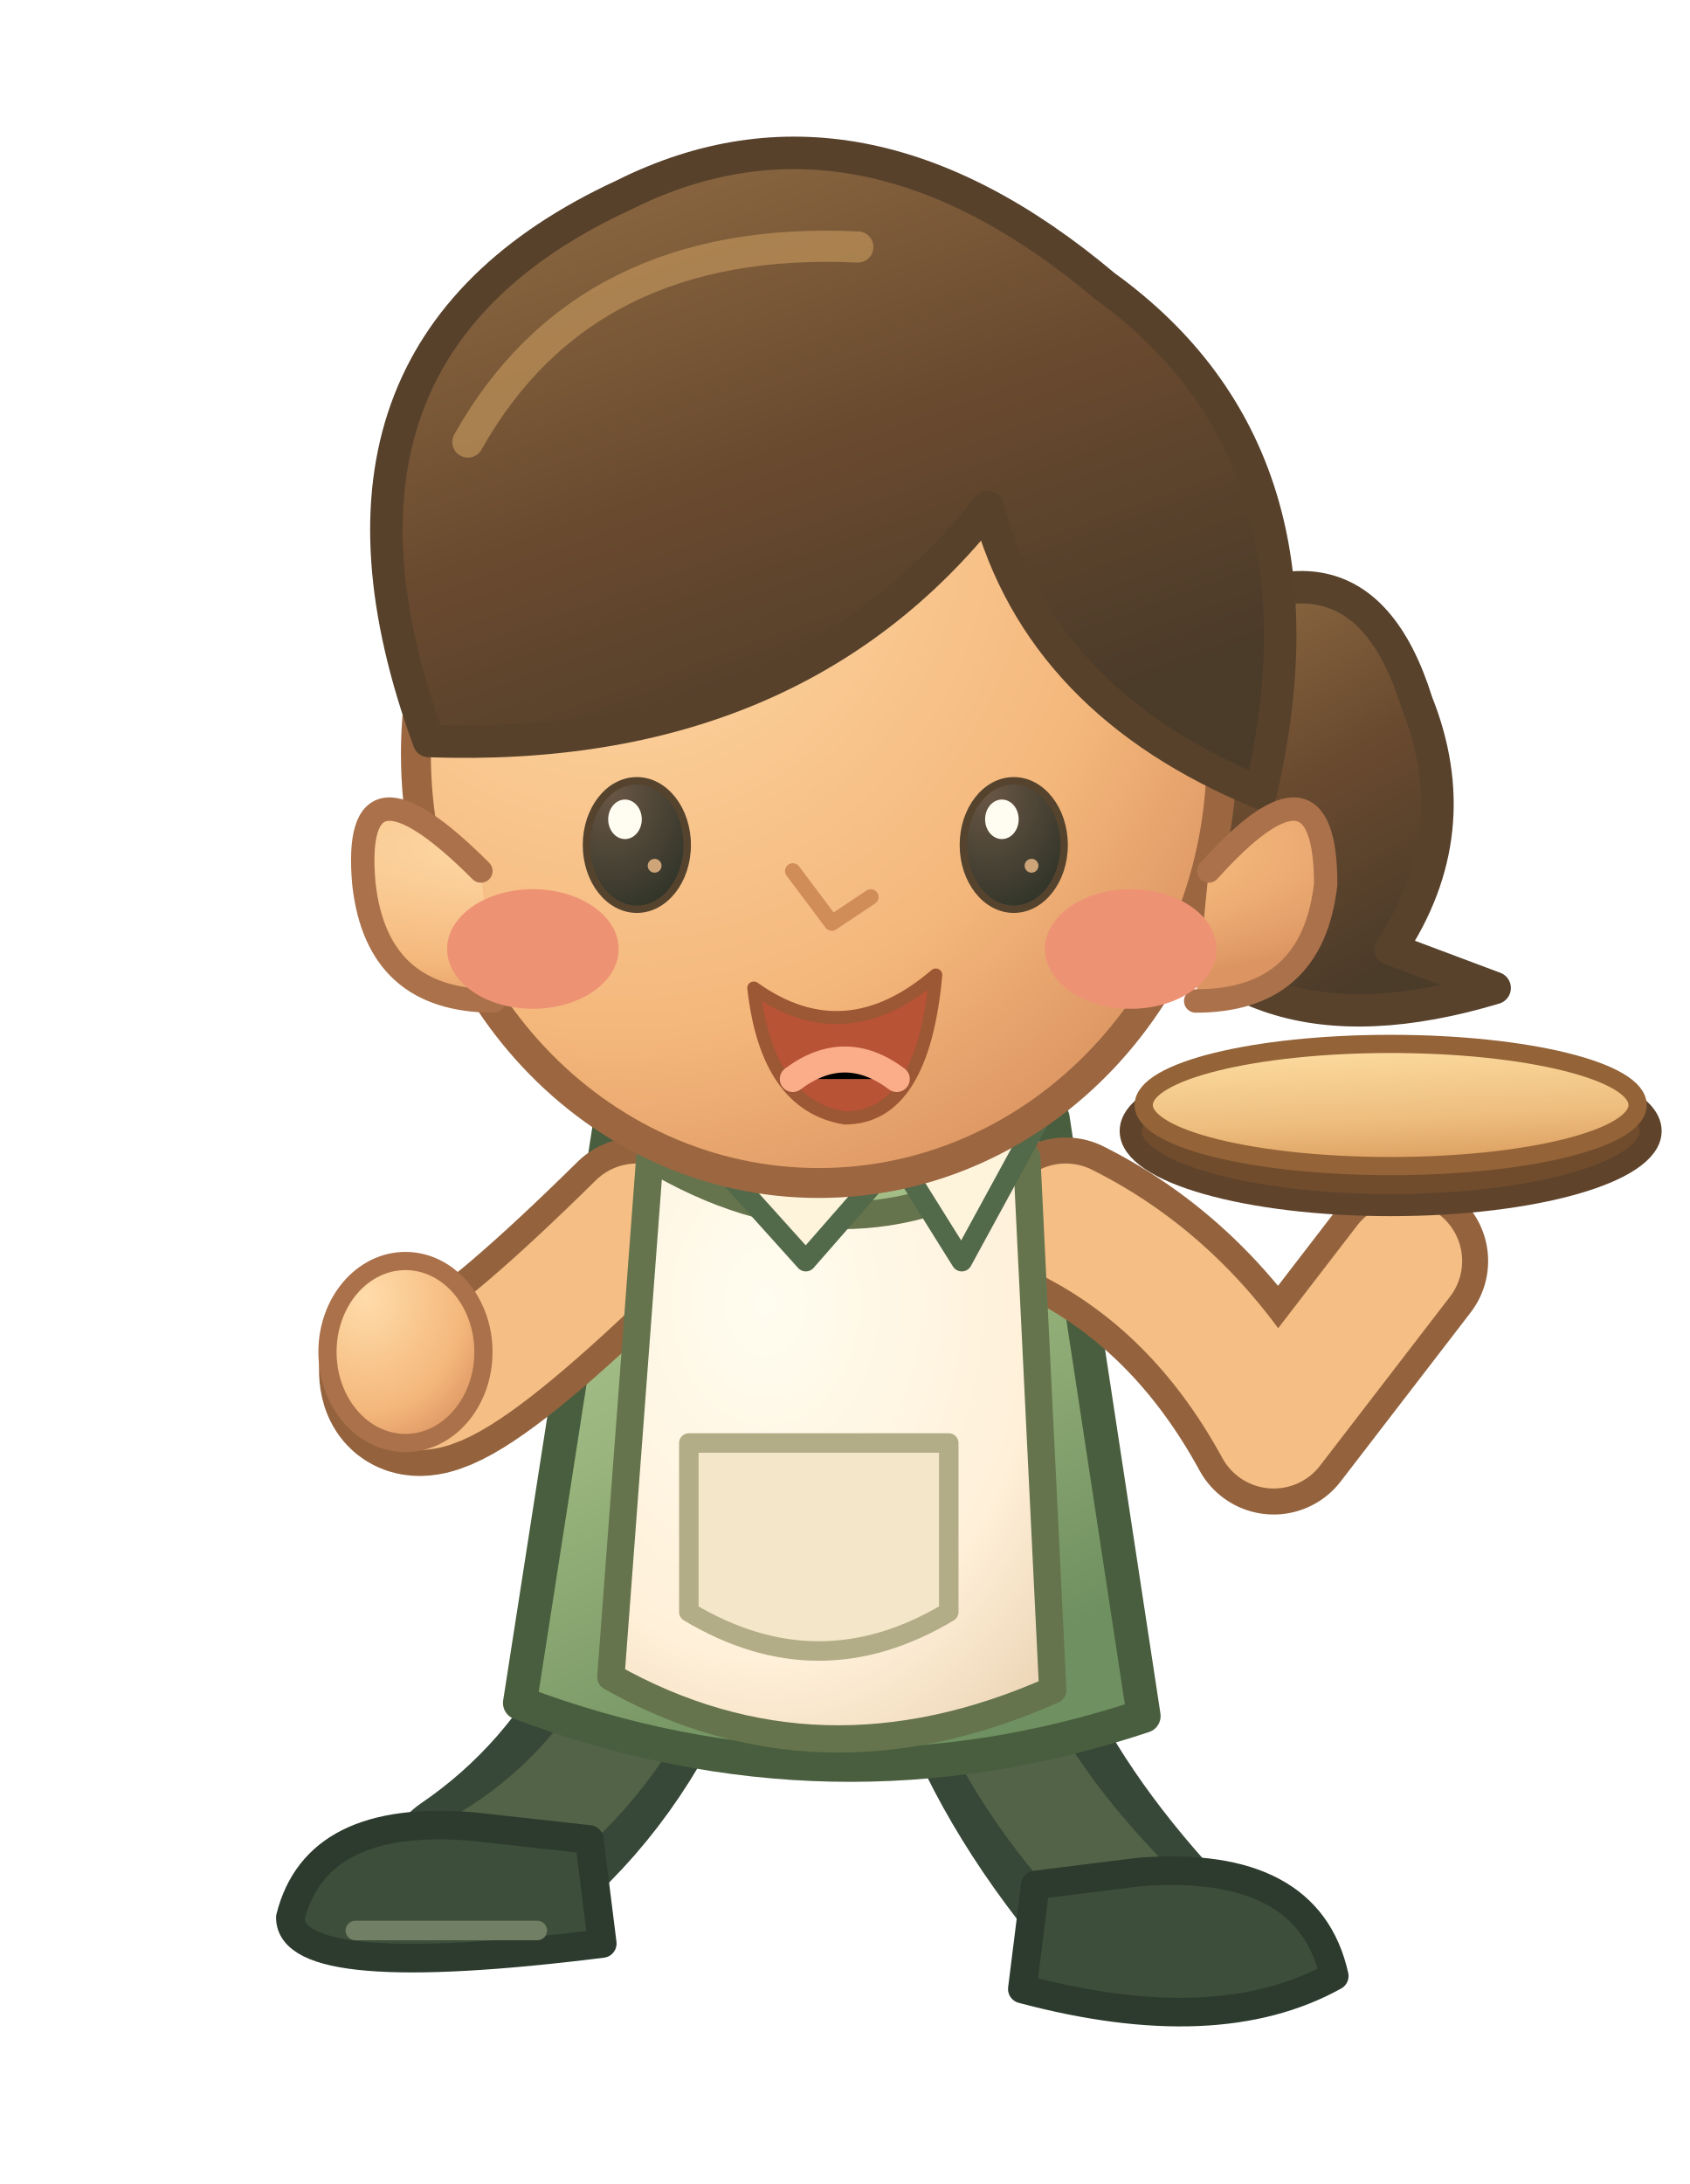
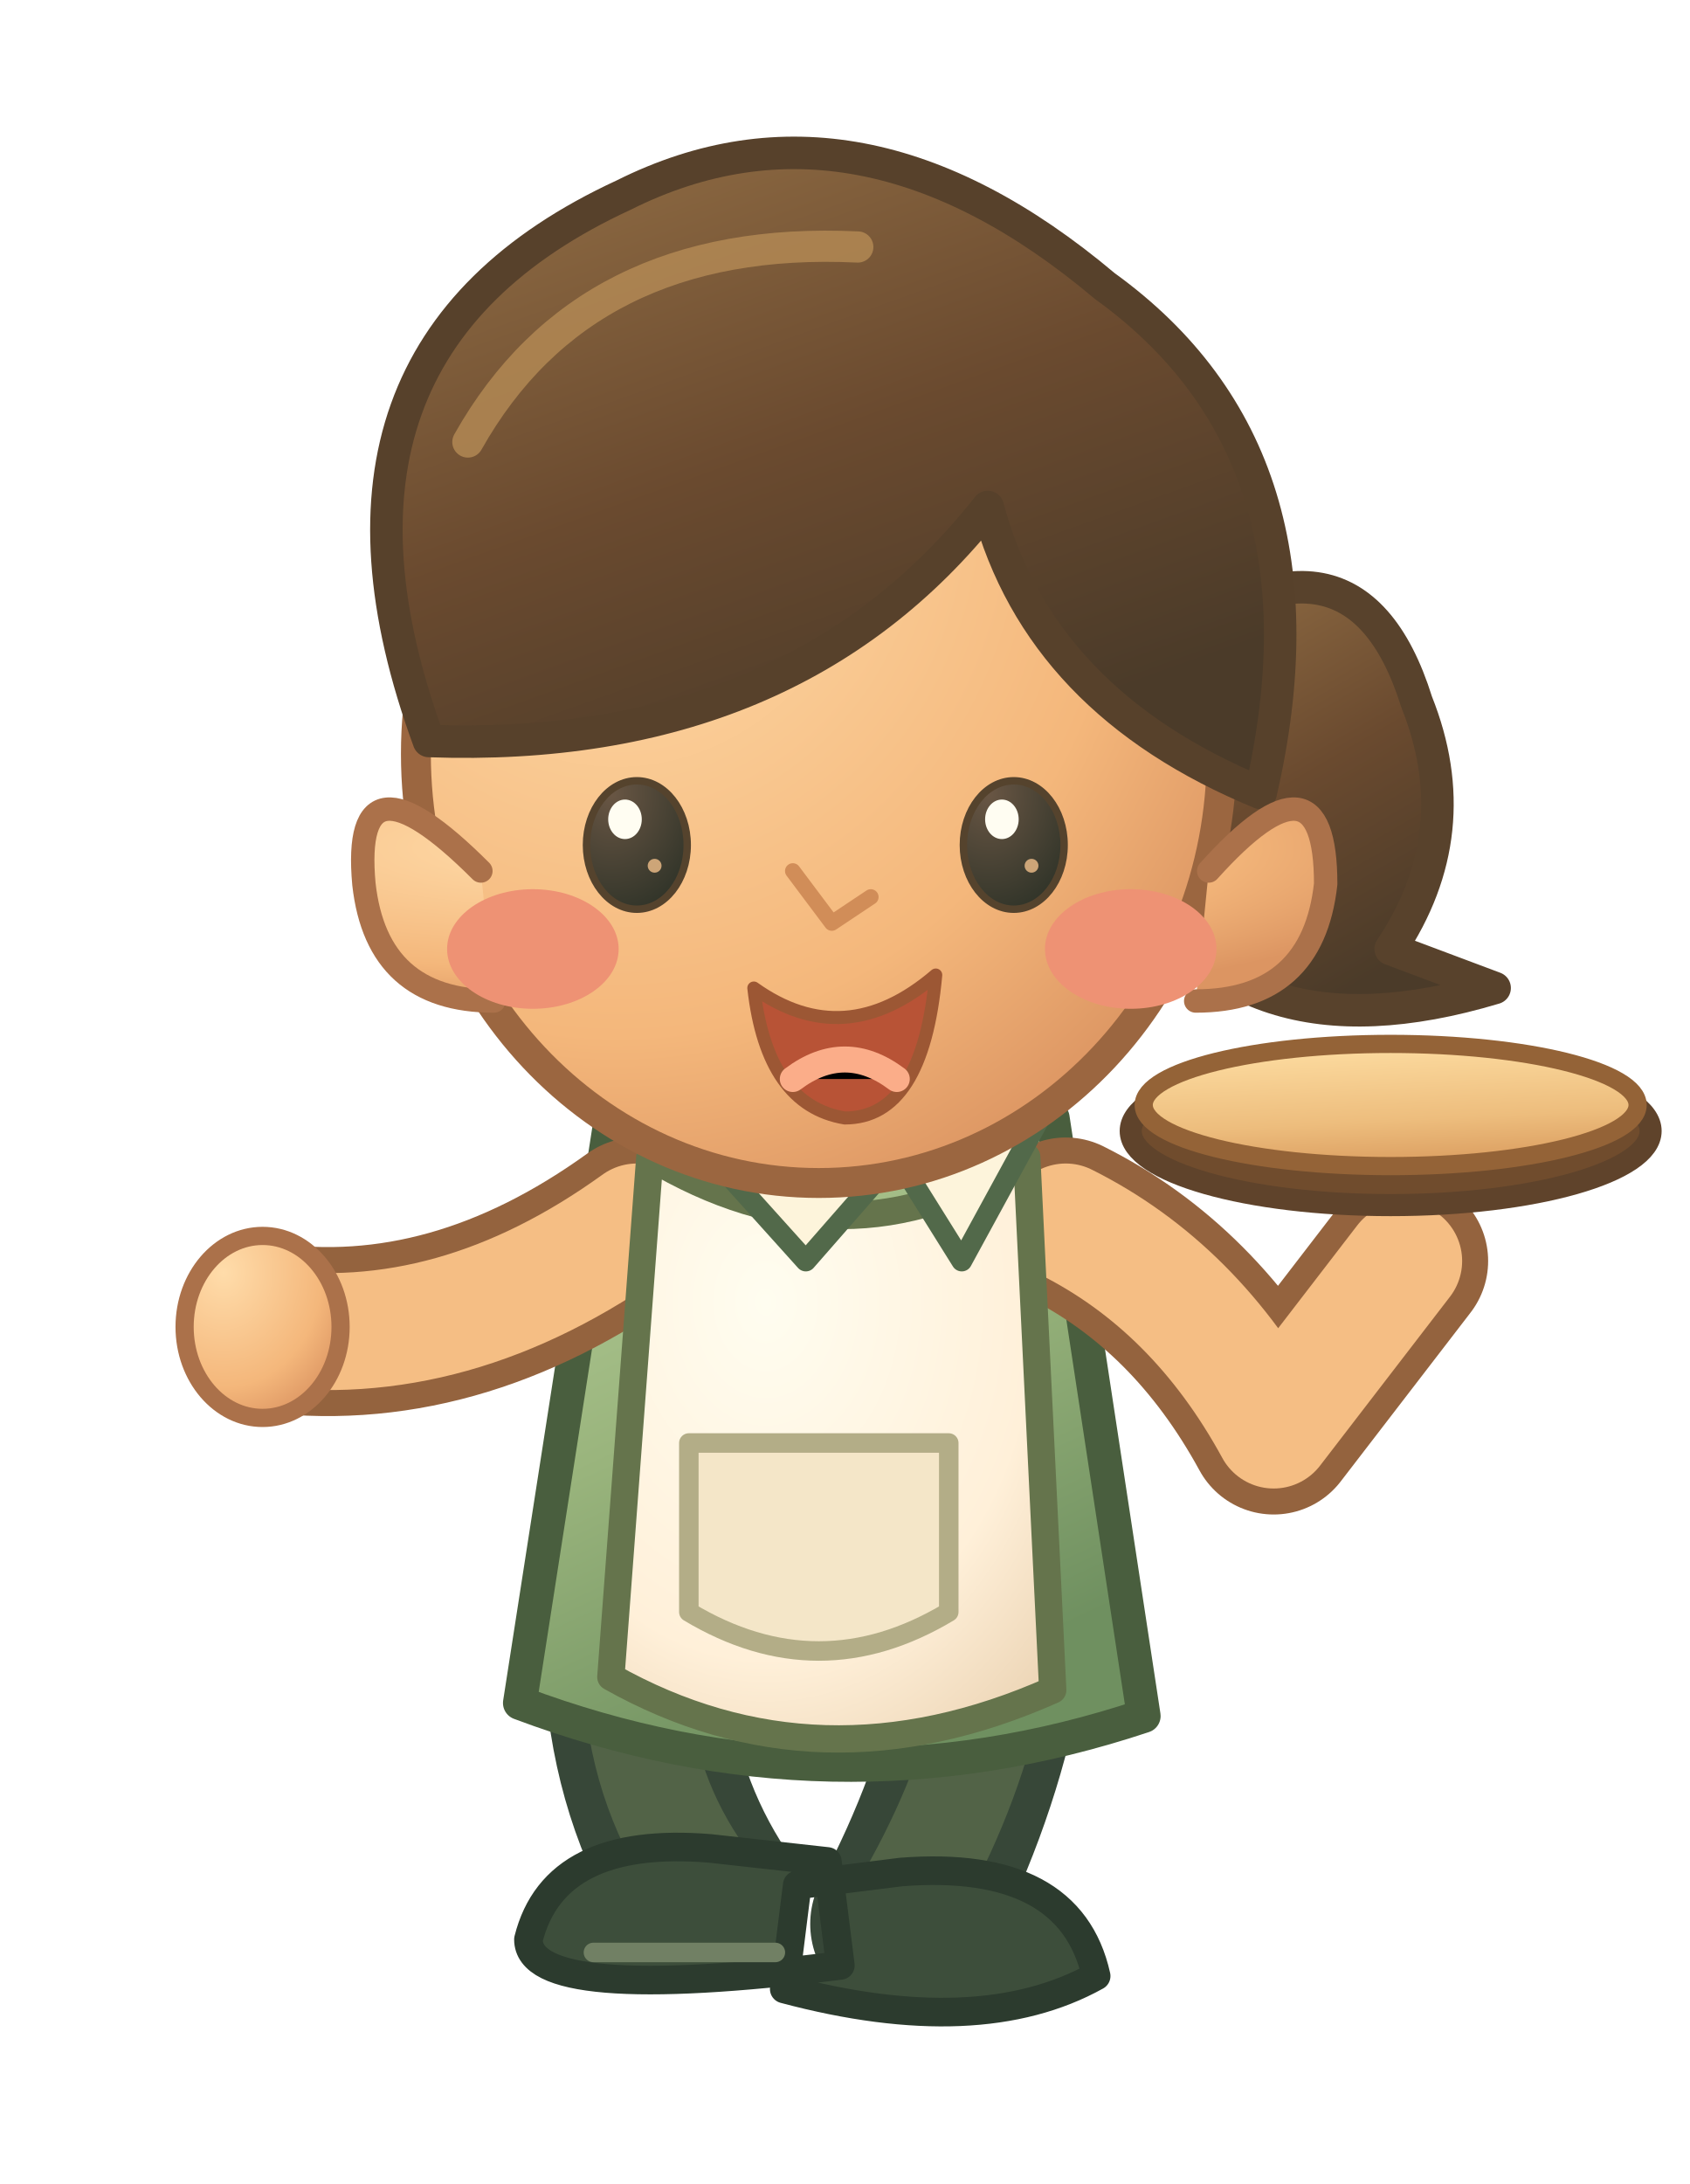
<svg xmlns="http://www.w3.org/2000/svg" width="130" height="168" viewBox="0 0 130 168">
  <defs>
    <linearGradient id="wood" x2=".2" y2="1">
      <stop stop-color="#f3c37c" />
      <stop offset=".52" stop-color="#df9f56" />
      <stop offset="1" stop-color="#b77736" />
    </linearGradient>
    <linearGradient id="woodTop" x2=".2" y2="1">
      <stop stop-color="#ffe0a5" />
      <stop offset=".7" stop-color="#edbd7d" />
      <stop offset="1" stop-color="#dea365" />
    </linearGradient>
    <linearGradient id="woodDark" x2="1" y2=".4">
      <stop stop-color="#ab692f" />
      <stop offset=".5" stop-color="#ce8e45" />
      <stop offset="1" stop-color="#8f552a" />
    </linearGradient>
    <radialGradient id="cream" cx=".35" cy=".25" r=".9">
      <stop stop-color="#fffdf0" />
      <stop offset=".68" stop-color="#fff0d9" />
      <stop offset="1" stop-color="#edd6b7" />
    </radialGradient>
    <radialGradient id="bunny" cx=".3" cy=".2" r=".9">
      <stop stop-color="#fffaf0" />
      <stop offset=".72" stop-color="#fff0dc" />
      <stop offset="1" stop-color="#efc8ac" />
    </radialGradient>
    <radialGradient id="fox" cx=".3" cy=".2" r=".9">
      <stop stop-color="#ffca79" />
      <stop offset=".6" stop-color="#ffa847" />
      <stop offset="1" stop-color="#e68528" />
    </radialGradient>
    <radialGradient id="bear" cx=".3" cy=".2" r=".9">
      <stop stop-color="#eac18a" />
      <stop offset=".6" stop-color="#dca46b" />
      <stop offset="1" stop-color="#bc7848" />
    </radialGradient>
    <radialGradient id="cat" cx=".3" cy=".2" r=".9">
      <stop stop-color="#ebd2b2" />
      <stop offset=".65" stop-color="#cfa98a" />
      <stop offset="1" stop-color="#af856c" />
    </radialGradient>
    <radialGradient id="ink" cx=".25" cy=".1" r="1">
      <stop stop-color="#695644" />
      <stop offset="1" stop-color="#2f3328" />
    </radialGradient>
    <radialGradient id="leaf" cx=".25" cy=".2" r=".9">
      <stop stop-color="#bed272" />
      <stop offset=".5" stop-color="#90ad58" />
      <stop offset="1" stop-color="#537b3e" />
    </radialGradient>
    <linearGradient id="sage" x2=".4" y2="1">
      <stop stop-color="#bdd4a1" />
      <stop offset=".55" stop-color="#99b47c" />
      <stop offset="1" stop-color="#6f9060" />
    </linearGradient>
    <linearGradient id="mint" x2=".3" y2="1">
      <stop stop-color="#b6d5c1" />
      <stop offset="1" stop-color="#6e9b83" />
    </linearGradient>
    <linearGradient id="coral" x2=".3" y2="1">
      <stop stop-color="#ffd2ad" />
      <stop offset="1" stop-color="#ec9980" />
    </linearGradient>
    <linearGradient id="ceramic" x2=".4" y2="1">
      <stop stop-color="#fcf1df" />
      <stop offset="1" stop-color="#d6c3a7" />
    </linearGradient>
    <linearGradient id="metal" x2="1" y2=".3">
      <stop stop-color="#e8eee3" />
      <stop offset=".45" stop-color="#c9d0c4" />
      <stop offset="1" stop-color="#96a79a" />
    </linearGradient>
    <linearGradient id="terracotta" x2=".8" y2="1">
      <stop stop-color="#e8b475" />
      <stop offset=".45" stop-color="#cc894f" />
      <stop offset="1" stop-color="#a66836" />
    </linearGradient>
    <radialGradient id="skin" cx=".25" cy=".2" r=".9">
      <stop stop-color="#ffdcaa" />
      <stop offset=".7" stop-color="#f4b77b" />
      <stop offset="1" stop-color="#dc9562" />
    </radialGradient>
    <linearGradient id="hair" x2=".5" y2="1">
      <stop stop-color="#947046" />
      <stop offset=".55" stop-color="#6a4a2f" />
      <stop offset="1" stop-color="#4b3b29" />
    </linearGradient>
    <radialGradient id="tomato" cx=".3" cy=".2" r=".9">
      <stop stop-color="#ffad70" />
      <stop offset=".45" stop-color="#ee7046" />
      <stop offset="1" stop-color="#cd4c2e" />
    </radialGradient>
    <linearGradient id="broth" x2=".2" y2="1">
      <stop stop-color="#f58a51" />
      <stop offset="1" stop-color="#dc552f" />
    </linearGradient>
    <linearGradient id="noodle" x2=".3" y2="1">
      <stop stop-color="#fff2af" />
      <stop offset=".45" stop-color="#f6cf65" />
      <stop offset="1" stop-color="#d99c38" />
    </linearGradient>
    <linearGradient id="berry" x2=".3" y2="1">
      <stop stop-color="#ee8e82" />
      <stop offset=".35" stop-color="#d45151" />
      <stop offset="1" stop-color="#a93943" />
    </linearGradient>
    <linearGradient id="juice" x2=".1" y2="1">
      <stop stop-color="#ffc667" />
      <stop offset="1" stop-color="#e89638" />
    </linearGradient>
  </defs>
  <g stroke="#815936" stroke-width="2.3" stroke-linecap="round" stroke-linejoin="round">
-     <path d="M49 130Q44.402 139 36.34 144.5M76 130Q79.598 139 87.66 148" fill="none" stroke="#374738" stroke-width="14" />
-     <path d="M49 131Q44.402 139 36.34 143.5M76 131Q79.598 139 87.66 147" fill="none" stroke="#526347" stroke-width="8" />
-     <path d="M36.34 140.5q-12-1-14 7 0 5 24 2l-1-8ZM87.66 144q13-1 15 8-9 5-24 1l1-8Z" fill="#3d4e3b" stroke="#2c3b2e" stroke-width="2.2" />
-     <path d="m27.34 148.5 14 0m82.66 152 13 0" stroke="#718064" stroke-width="1.5" />
+     <path d="M49 130Q49.898 139 54.659 146.188M76 130Q74.102 139 69.341 148" fill="none" stroke="#374738" stroke-width="14" />
+     <path d="M49 131Q49.898 139 54.659 145.188M76 131Q74.102 139 69.341 147" fill="none" stroke="#526347" stroke-width="8" />
+     <path d="M54.659 142.188q-12-1-14 7 0 5 24 2l-1-8ZM69.341 144q13-1 15 8-9 5-24 1l1-8Z" fill="#3d4e3b" stroke="#2c3b2e" stroke-width="2.2" />
+     <path d="m45.659 150.188 14 0m64.341 152 13 0" stroke="#718064" stroke-width="1.5" />
    <path d="M47 86q16-12 34 0l7 46q-24 8-48-1Z" fill="url(#sage)" stroke="#495e3e" stroke-width="2.6" />
-     <path d="M49 94Q29.402 113.33 31.196 104M82 94q10 5 16 16l10-13" fill="none" stroke="#94633e" stroke-width="13" />
-     <path d="M49 94Q29.402 113.33 31.196 104M82 94q10 5 16 16l10-13" fill="none" stroke="#f5be84" stroke-width="9" />
+     <path d="M49 94Q34.898 104.17 20.204 102.071M82 94q10 5 16 16l10-13" fill="none" stroke="#94633e" stroke-width="13" />
+     <path d="M49 94Q34.898 104.17 20.204 102.071M82 94q10 5 16 16l10-13" fill="none" stroke="#f5be84" stroke-width="9" />
    <path d="M50 89q15 9 29 0l2 41q-18 8-34-1Z" fill="url(#cream)" stroke="#65744c" stroke-width="2.1" />
    <path d="M53 111h20v13q-10 6-20 0Z" fill="#f4e6c8" stroke="#b3ad87" stroke-width="1.5" />
    <path d="m53 87 9 10 7-8 5 8 6-11" fill="#fdf4db" stroke="#52694a" stroke-width="1.6" />
    <path d="M88 51q16-13 21 3 4 10-2 19l8 3q-20 6-28-9Z" fill="url(#hair)" stroke="#58422c" stroke-width="2.5" />
    <ellipse cx="63" cy="58" rx="31" ry="33" fill="url(#skin)" stroke="#9b6640" stroke-width="2.3" />
    <path d="M33 57Q22 27 48 15q18-9 37 7 18 13 12 39-17-7-21-22-15 19-43 18Z" fill="url(#hair)" stroke="#57412b" stroke-width="2.5" />
    <path d="M36 34q9-16 30-15" fill="none" stroke="#b58b55" stroke-width="2.4" opacity=".8" />
    <path d="M37 67q-10-10-9 1 1 9 10 9m55-10q9-10 9 1-1 9-10 9" fill="url(#skin)" stroke="#ab714a" stroke-width="1.8" />
    <g transform="translate(49 65) scale(0.76)">
      <ellipse rx="5.1" ry="6.5" fill="url(#ink)" stroke="#55432d" stroke-width=".75" />
      <ellipse cx="-1.2" cy="-2.6" rx="1.7" ry="2" fill="#fffdf2" stroke="none" />
      <circle cx="1.8" cy="2.1" r=".7" fill="#cda578" stroke="none" />
    </g>
    <g transform="translate(78 65) scale(0.76)">
      <ellipse rx="5.1" ry="6.5" fill="url(#ink)" stroke="#55432d" stroke-width=".75" />
      <ellipse cx="-1.2" cy="-2.6" rx="1.7" ry="2" fill="#fffdf2" stroke="none" />
      <circle cx="1.8" cy="2.1" r=".7" fill="#cda578" stroke="none" />
    </g>
    <ellipse cx="41" cy="73" rx="6.6" ry="4.6" fill="#ee9274" stroke="none" />
    <ellipse cx="87" cy="73" rx="6.6" ry="4.6" fill="#ee9274" stroke="none" />
    <path d="M58 76q7 5 14-1-1 11-7 11-6-1-7-10Z" fill="#b85336" stroke="#9c5734" stroke-width="1" />
    <path d="M61 83q4-3 8 0" stroke="#fbad89" stroke-width="2" />
    <path d="m61 67 3 4 3-2" fill="none" stroke="#d18d58" stroke-width="1.2" />
-     <ellipse cx="31.196" cy="104" rx="6" ry="7" fill="url(#skin)" stroke="#ab714a" stroke-width="1.4" />
+     <ellipse cx="20.204" cy="102.071" rx="6" ry="7" fill="url(#skin)" stroke="#ab714a" stroke-width="1.4" />
    <ellipse cx="107" cy="87" rx="20" ry="5.7" fill="#704c2d" stroke="#5f432b" stroke-width="1.7" />
    <ellipse cx="107" cy="85" rx="19" ry="4.7" fill="url(#woodTop)" stroke="#946337" stroke-width="1.4" />
  </g>
</svg>
